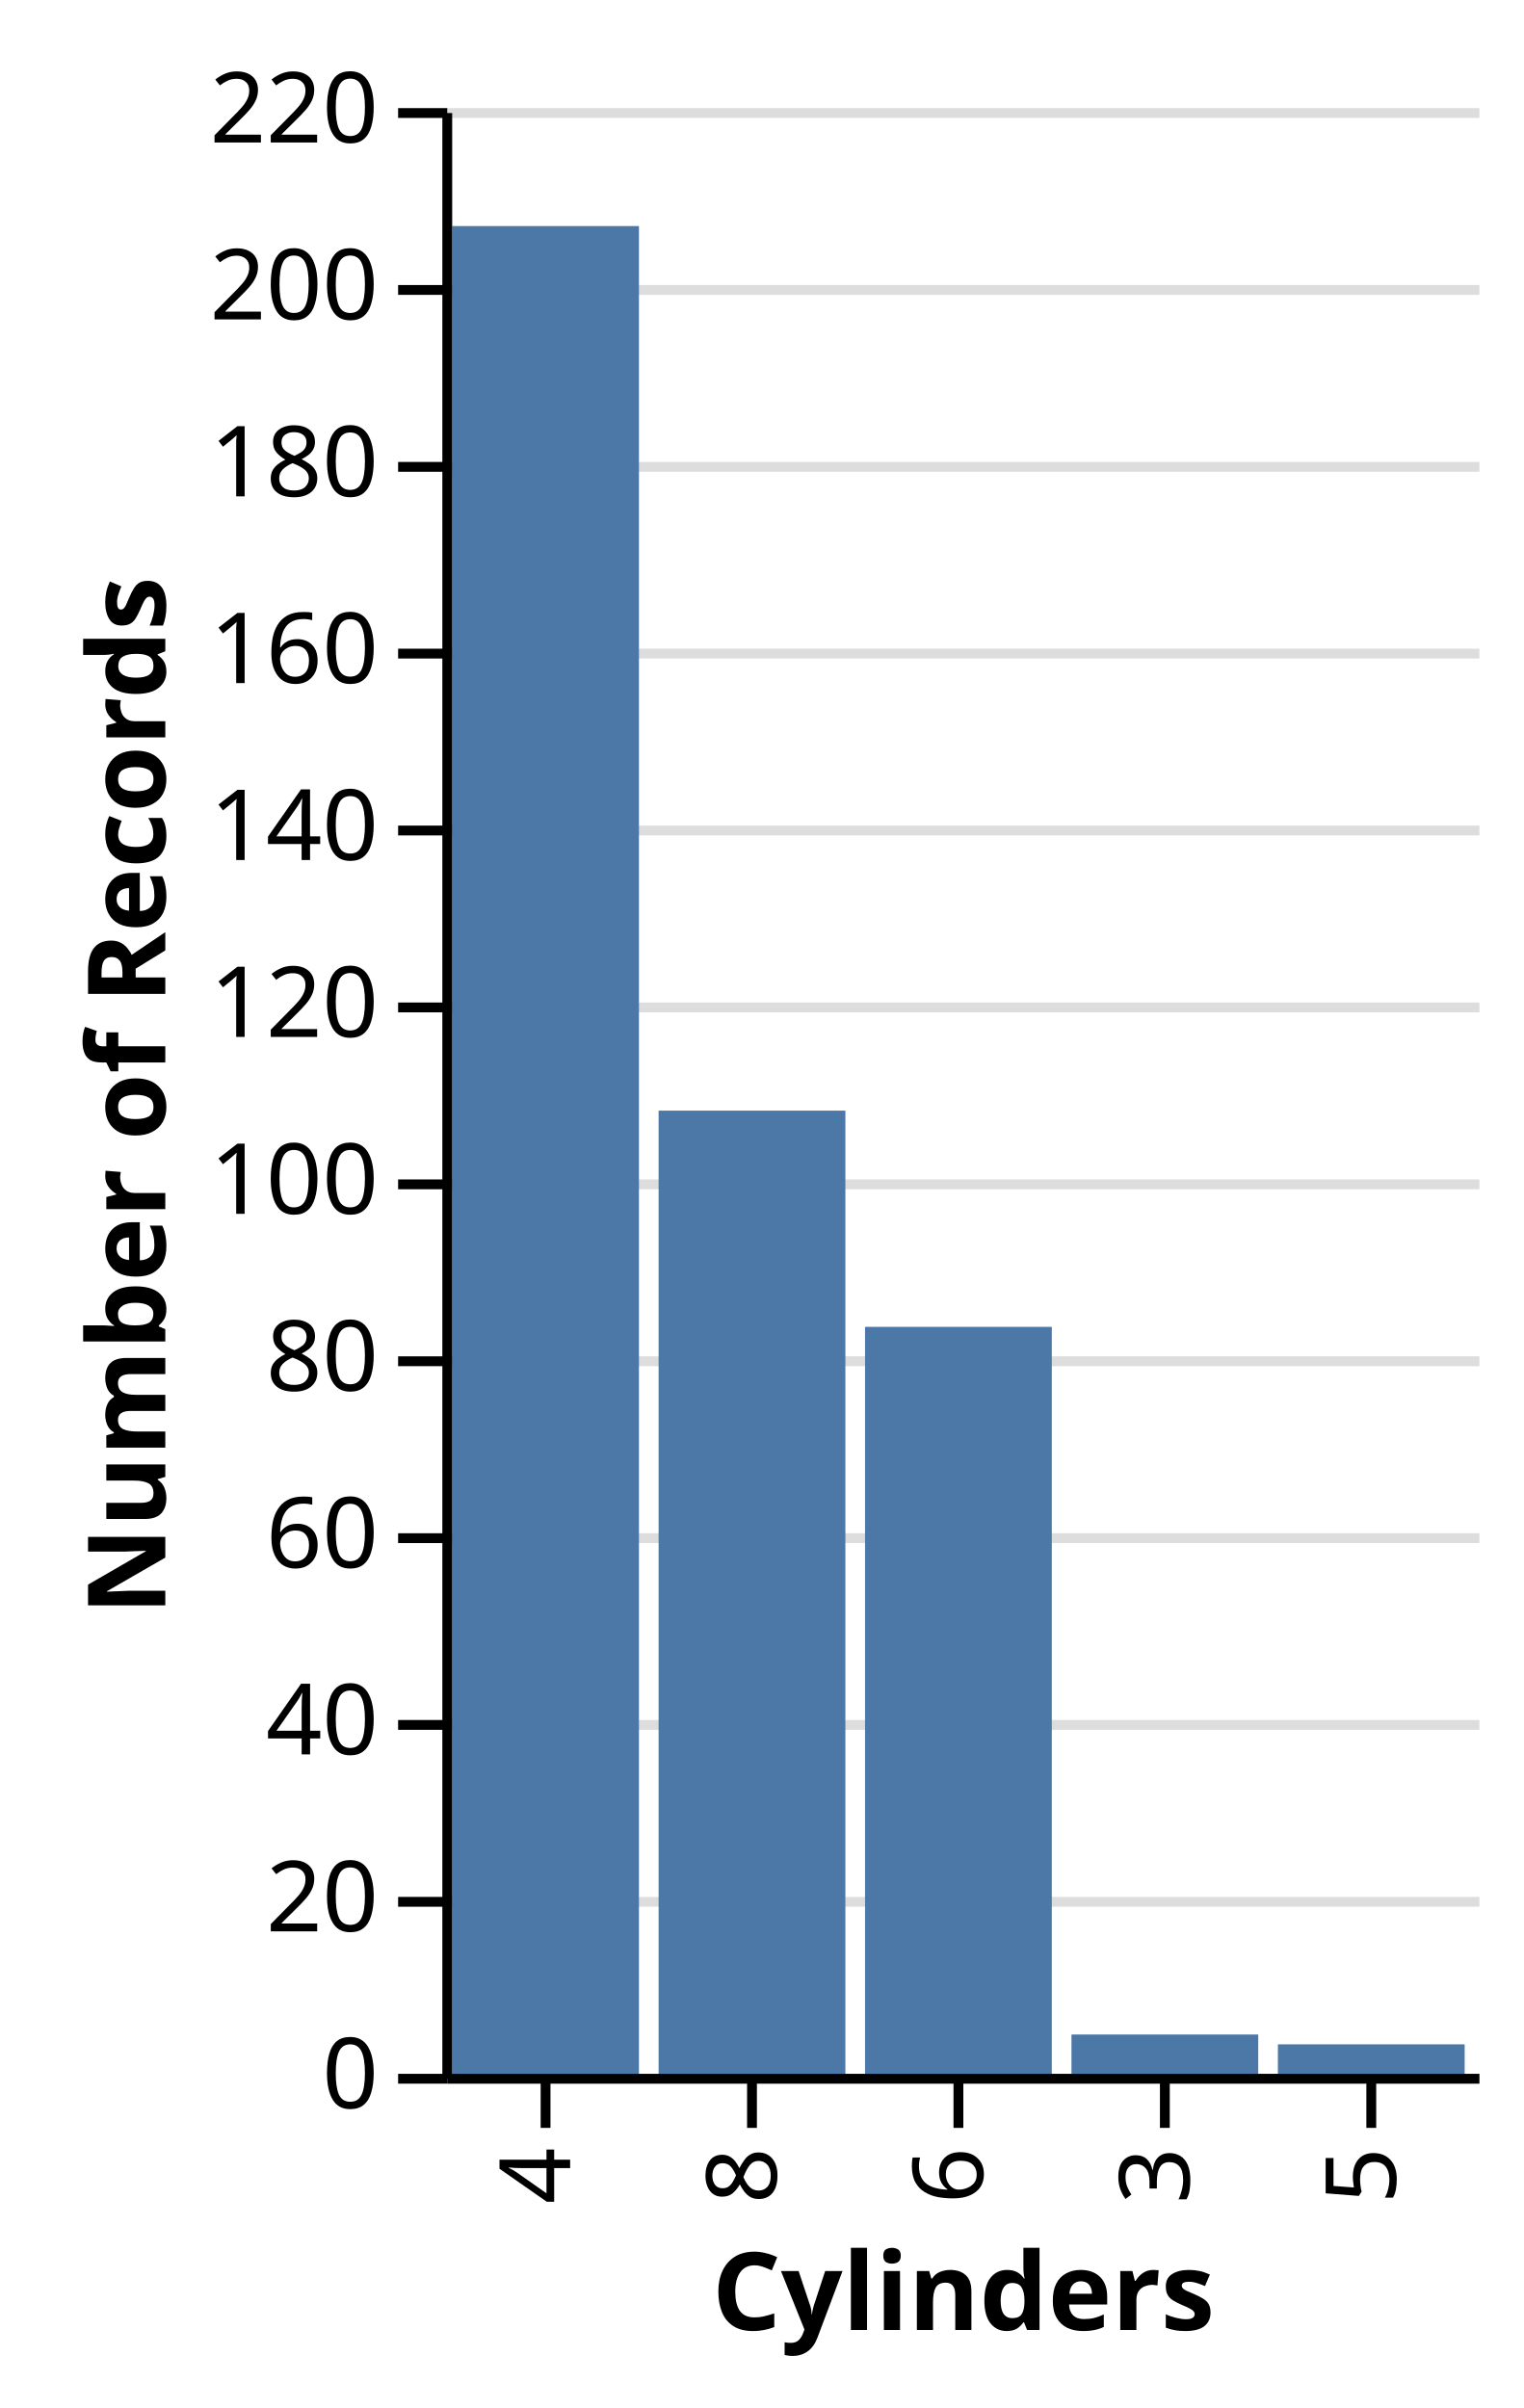
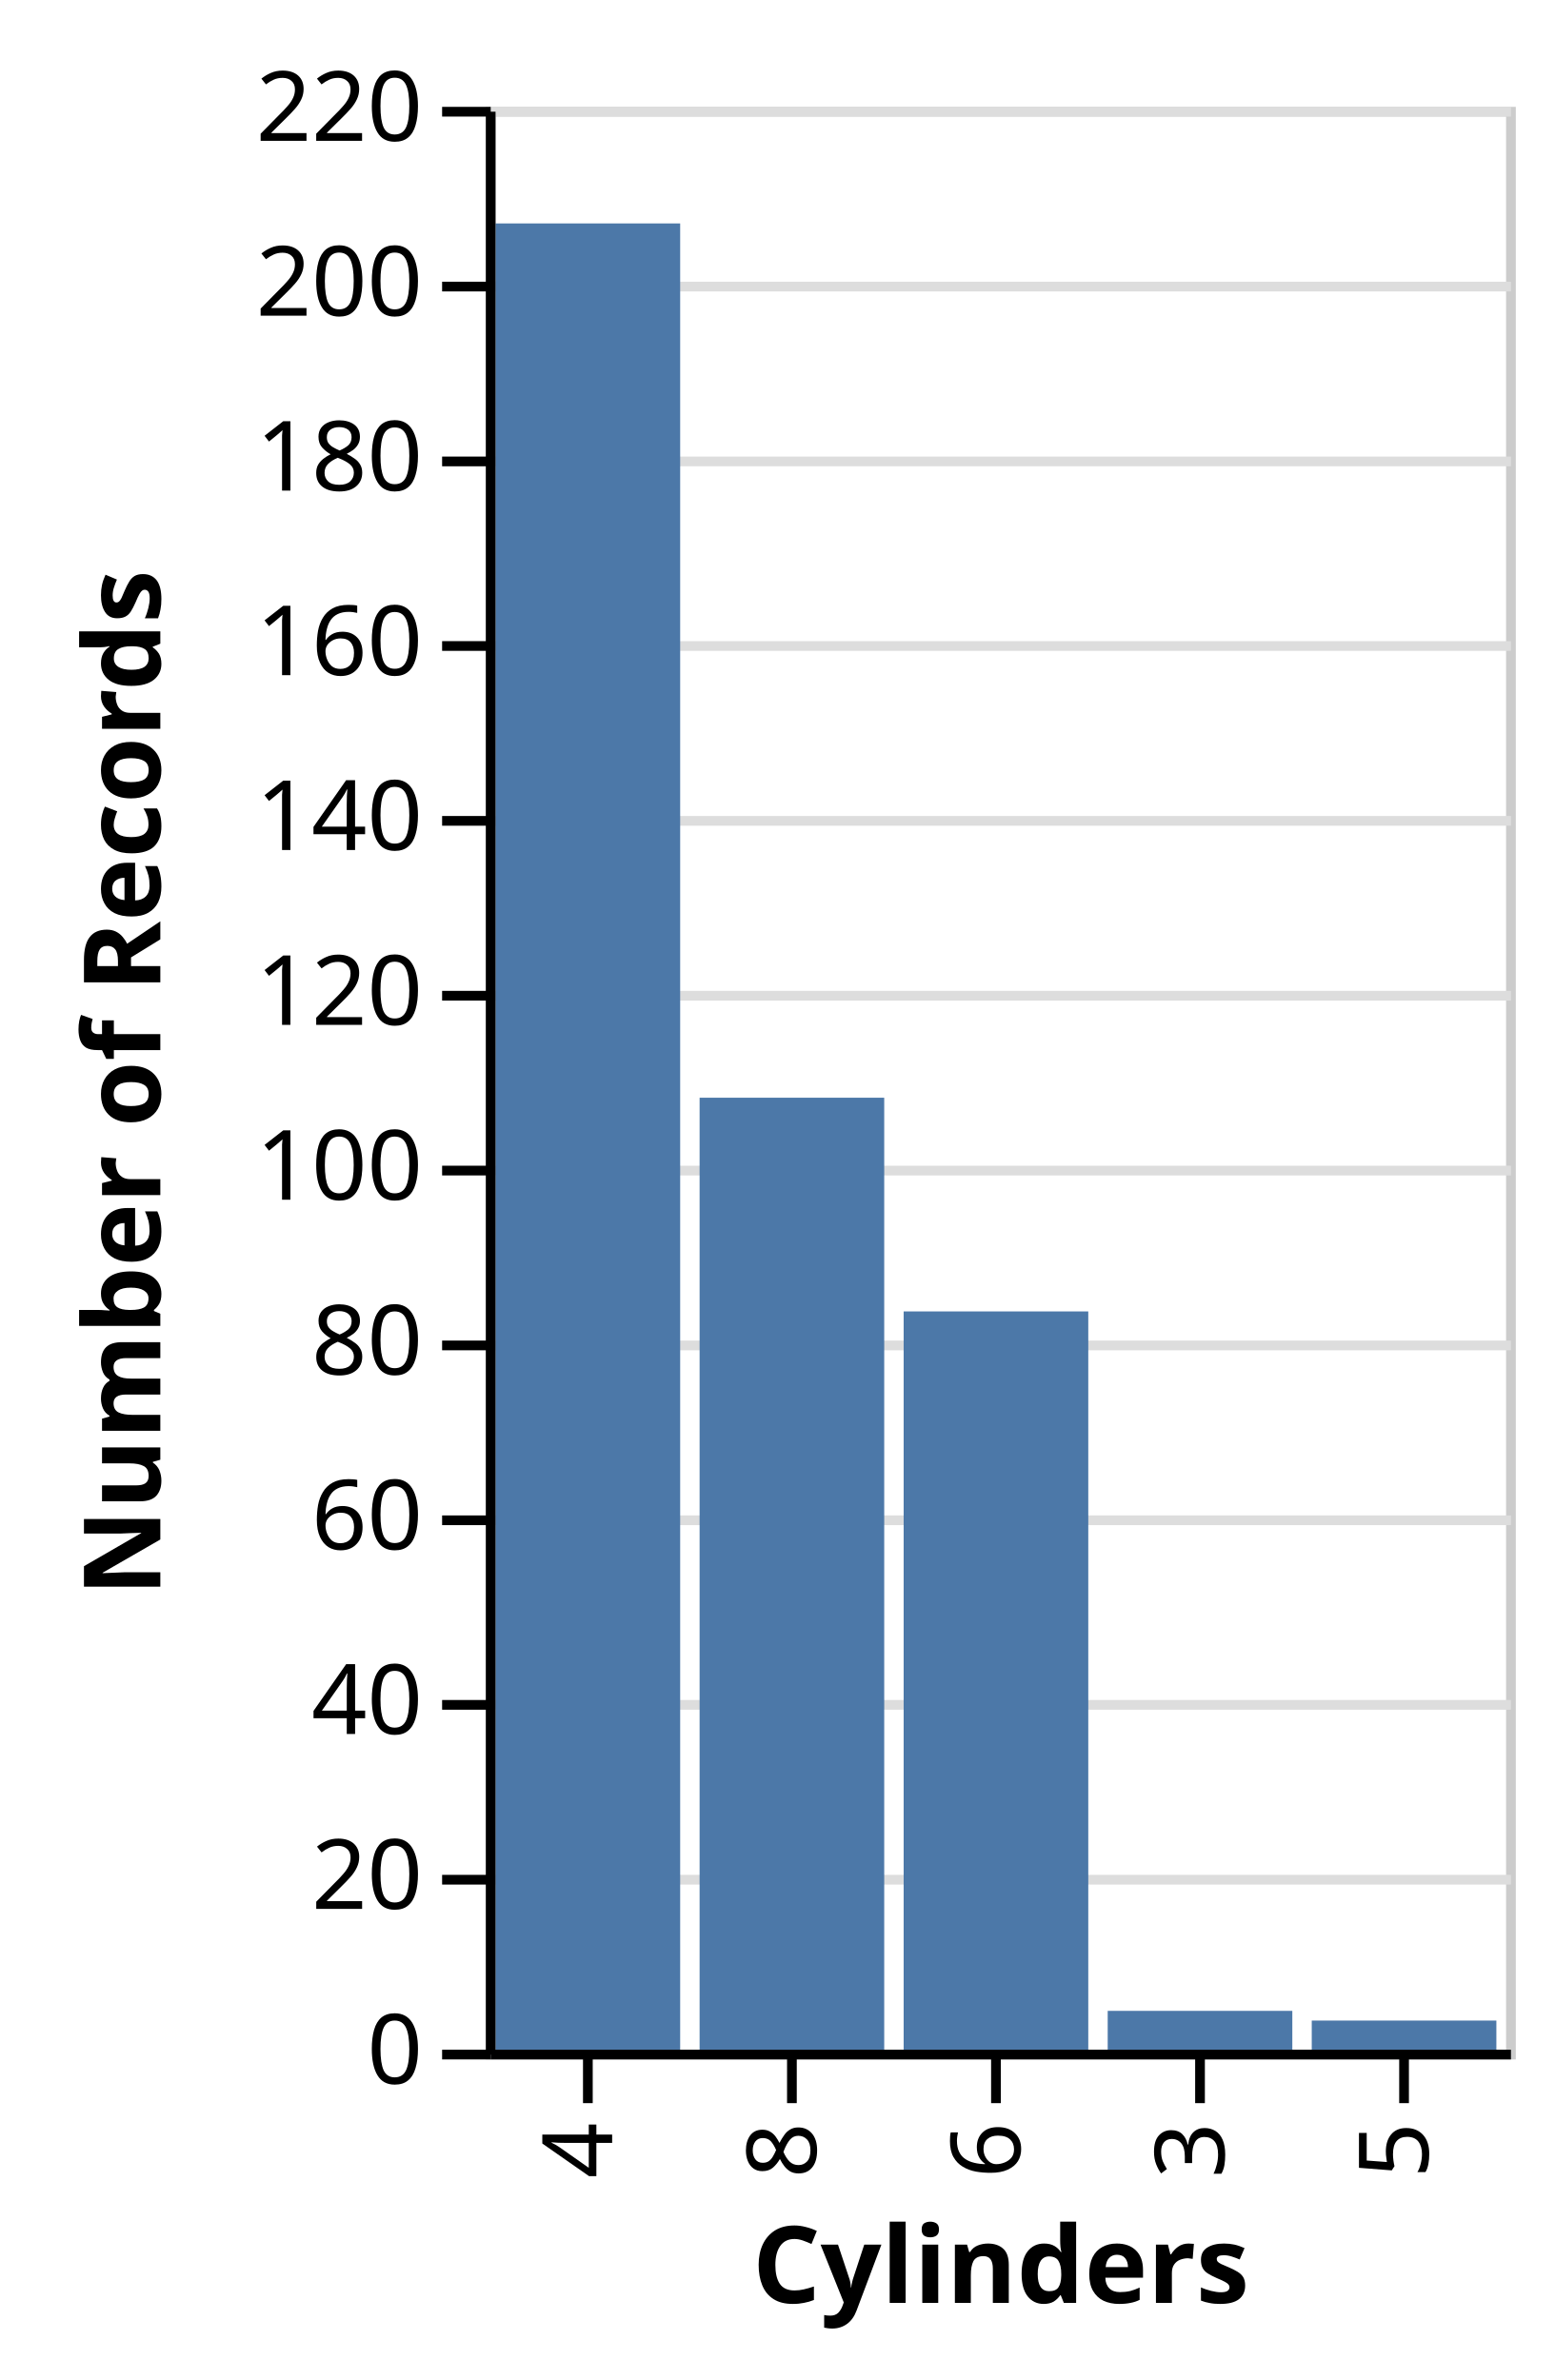
- <svg xmlns="http://www.w3.org/2000/svg" class="marks" width="155" height="245" viewBox="0 0 155 245" version="1.1">
-   <g transform="translate(45,11)">
+ <svg xmlns="http://www.w3.org/2000/svg" class="marks" width="160" height="245" viewBox="0 0 160 245" version="1.1">
+   <g transform="translate(50,11)">
    <g class="mark-group role-frame root">
      <g transform="translate(0,0)">
-         <path class="background" d="M0,0h105v200h-105Z" style="fill: transparent;" />
+         <path class="background" d="M0.5,0.5h105v200h-105Z" style="fill: transparent; stroke: #ccc;" />
        <g>
          <g class="mark-group role-axis">
            <g transform="translate(0.5,0.5)">
              <path class="background" d="M0,0h0v0h0Z" style="pointer-events: none; fill: none;" />
              <g>
                <g class="mark-rule role-axis-grid" style="pointer-events: none;">
                  <line transform="translate(0,200)" x2="105" y2="0" style="fill: none; stroke: #ddd; stroke-width: 1; stroke-dasharray: ; opacity: 1;" />
                  <line transform="translate(0,182)" x2="105" y2="0" style="fill: none; stroke: #ddd; stroke-width: 1; stroke-dasharray: ; opacity: 1;" />
                  <line transform="translate(0,164)" x2="105" y2="0" style="fill: none; stroke: #ddd; stroke-width: 1; stroke-dasharray: ; opacity: 1;" />
                  <line transform="translate(0,145)" x2="105" y2="0" style="fill: none; stroke: #ddd; stroke-width: 1; stroke-dasharray: ; opacity: 1;" />
                  <line transform="translate(0,127)" x2="105" y2="0" style="fill: none; stroke: #ddd; stroke-width: 1; stroke-dasharray: ; opacity: 1;" />
                  <line transform="translate(0,109)" x2="105" y2="0" style="fill: none; stroke: #ddd; stroke-width: 1; stroke-dasharray: ; opacity: 1;" />
                  <line transform="translate(0,91)" x2="105" y2="0" style="fill: none; stroke: #ddd; stroke-width: 1; stroke-dasharray: ; opacity: 1;" />
                  <line transform="translate(0,73)" x2="105" y2="0" style="fill: none; stroke: #ddd; stroke-width: 1; stroke-dasharray: ; opacity: 1;" />
                  <line transform="translate(0,55)" x2="105" y2="0" style="fill: none; stroke: #ddd; stroke-width: 1; stroke-dasharray: ; opacity: 1;" />
                  <line transform="translate(0,36)" x2="105" y2="0" style="fill: none; stroke: #ddd; stroke-width: 1; stroke-dasharray: ; opacity: 1;" />
                  <line transform="translate(0,18)" x2="105" y2="0" style="fill: none; stroke: #ddd; stroke-width: 1; stroke-dasharray: ; opacity: 1;" />
                  <line transform="translate(0,0)" x2="105" y2="0" style="fill: none; stroke: #ddd; stroke-width: 1; stroke-dasharray: ; opacity: 1;" />
                </g>
              </g>
            </g>
          </g>
          <g class="mark-rect role-bar marks">
            <path d="M22,102h19v98h-19Z" style="fill: #4c78a8;" />
            <path d="M1,12h19v188h-19Z" style="fill: #4c78a8;" />
            <path d="M43,124h19v76h-19Z" style="fill: #4c78a8;" />
            <path d="M64,196h19v4h-19Z" style="fill: #4c78a8;" />
            <path d="M85,197h19v3h-19Z" style="fill: #4c78a8;" />
          </g>
          <g class="mark-group role-axis">
            <g transform="translate(0.5,200.5)">
              <path class="background" d="M0,0h0v0h0Z" style="pointer-events: none; fill: none;" />
              <g>
                <g class="mark-rule role-axis-tick" style="pointer-events: none;">
                  <line transform="translate(10,0)" x2="0" y2="5" style="fill: none; stroke: #000; stroke-width: 1; opacity: 1;" />
                  <line transform="translate(31,0)" x2="0" y2="5" style="fill: none; stroke: #000; stroke-width: 1; opacity: 1;" />
                  <line transform="translate(52,0)" x2="0" y2="5" style="fill: none; stroke: #000; stroke-width: 1; opacity: 1;" />
                  <line transform="translate(73,0)" x2="0" y2="5" style="fill: none; stroke: #000; stroke-width: 1; opacity: 1;" />
                  <line transform="translate(94,0)" x2="0" y2="5" style="fill: none; stroke: #000; stroke-width: 1; opacity: 1;" />
                </g>
                <g class="mark-text role-axis-label" style="pointer-events: none;">
                  <text text-anchor="end" transform="translate(9.5,7) rotate(270) translate(0,3)" style="font: 10px sans-serif; fill: #000; opacity: 1;">4</text>
                  <text text-anchor="end" transform="translate(30.5,7) rotate(270) translate(0,3)" style="font: 10px sans-serif; fill: #000; opacity: 1;">8</text>
                  <text text-anchor="end" transform="translate(51.5,7) rotate(270) translate(0,3)" style="font: 10px sans-serif; fill: #000; opacity: 1;">6</text>
                  <text text-anchor="end" transform="translate(72.5,7) rotate(270) translate(0,3)" style="font: 10px sans-serif; fill: #000; opacity: 1;">3</text>
                  <text text-anchor="end" transform="translate(93.5,7) rotate(270) translate(0,3)" style="font: 10px sans-serif; fill: #000; opacity: 1;">5</text>
                </g>
                <g class="mark-rule role-axis-domain" style="pointer-events: none;">
                  <line transform="translate(0,0)" x2="105" y2="0" style="fill: none; stroke: #000; stroke-width: 1; opacity: 1;" />
                </g>
                <g class="mark-text role-axis-title" style="pointer-events: none;">
                  <text text-anchor="middle" transform="translate(52.5,25.56152)" style="font: bold 11px sans-serif; fill: #000; opacity: 1;">Cylinders</text>
                </g>
              </g>
            </g>
          </g>
          <g class="mark-group role-axis">
            <g transform="translate(0.5,0.5)">
              <path class="background" d="M0,0h0v0h0Z" style="pointer-events: none; fill: none;" />
              <g>
                <g class="mark-rule role-axis-tick" style="pointer-events: none;">
                  <line transform="translate(0,200)" x2="-5" y2="0" style="fill: none; stroke: #000; stroke-width: 1; opacity: 1;" />
                  <line transform="translate(0,182)" x2="-5" y2="0" style="fill: none; stroke: #000; stroke-width: 1; opacity: 1;" />
                  <line transform="translate(0,164)" x2="-5" y2="0" style="fill: none; stroke: #000; stroke-width: 1; opacity: 1;" />
                  <line transform="translate(0,145)" x2="-5" y2="0" style="fill: none; stroke: #000; stroke-width: 1; opacity: 1;" />
                  <line transform="translate(0,127)" x2="-5" y2="0" style="fill: none; stroke: #000; stroke-width: 1; opacity: 1;" />
                  <line transform="translate(0,109)" x2="-5" y2="0" style="fill: none; stroke: #000; stroke-width: 1; opacity: 1;" />
                  <line transform="translate(0,91)" x2="-5" y2="0" style="fill: none; stroke: #000; stroke-width: 1; opacity: 1;" />
                  <line transform="translate(0,73)" x2="-5" y2="0" style="fill: none; stroke: #000; stroke-width: 1; opacity: 1;" />
                  <line transform="translate(0,55)" x2="-5" y2="0" style="fill: none; stroke: #000; stroke-width: 1; opacity: 1;" />
                  <line transform="translate(0,36)" x2="-5" y2="0" style="fill: none; stroke: #000; stroke-width: 1; opacity: 1;" />
                  <line transform="translate(0,18)" x2="-5" y2="0" style="fill: none; stroke: #000; stroke-width: 1; opacity: 1;" />
                  <line transform="translate(0,0)" x2="-5" y2="0" style="fill: none; stroke: #000; stroke-width: 1; opacity: 1;" />
                </g>
                <g class="mark-text role-axis-label" style="pointer-events: none;">
                  <text text-anchor="end" transform="translate(-7,203)" style="font: 10px sans-serif; fill: #000; opacity: 1;">0</text>
                  <text text-anchor="end" transform="translate(-7,185)" style="font: 10px sans-serif; fill: #000; opacity: 1;">20</text>
                  <text text-anchor="end" transform="translate(-7,167)" style="font: 10px sans-serif; fill: #000; opacity: 1;">40</text>
                  <text text-anchor="end" transform="translate(-7,148)" style="font: 10px sans-serif; fill: #000; opacity: 1;">60</text>
                  <text text-anchor="end" transform="translate(-7,130)" style="font: 10px sans-serif; fill: #000; opacity: 1;">80</text>
                  <text text-anchor="end" transform="translate(-7,112)" style="font: 10px sans-serif; fill: #000; opacity: 1;">100</text>
                  <text text-anchor="end" transform="translate(-7,94)" style="font: 10px sans-serif; fill: #000; opacity: 1;">120</text>
                  <text text-anchor="end" transform="translate(-7,76)" style="font: 10px sans-serif; fill: #000; opacity: 1;">140</text>
                  <text text-anchor="end" transform="translate(-7,58)" style="font: 10px sans-serif; fill: #000; opacity: 1;">160</text>
                  <text text-anchor="end" transform="translate(-7,39)" style="font: 10px sans-serif; fill: #000; opacity: 1;">180</text>
                  <text text-anchor="end" transform="translate(-7,21)" style="font: 10px sans-serif; fill: #000; opacity: 1;">200</text>
                  <text text-anchor="end" transform="translate(-7,3)" style="font: 10px sans-serif; fill: #000; opacity: 1;">220</text>
                </g>
                <g class="mark-rule role-axis-domain" style="pointer-events: none;">
                  <line transform="translate(0,200)" x2="0" y2="-200" style="fill: none; stroke: #000; stroke-width: 1; opacity: 1;" />
                </g>
                <g class="mark-text role-axis-title" style="pointer-events: none;">
-                   <text text-anchor="middle" transform="translate(-26.68457,100) rotate(-90) translate(0,-2)" style="font: bold 11px sans-serif; fill: #000; opacity: 1;">Number of Records</text>
+                   <text text-anchor="middle" transform="translate(-32,100) rotate(-90) translate(0,-2)" style="font: bold 11px sans-serif; fill: #000; opacity: 1;">Number of Records</text>
                </g>
              </g>
            </g>
          </g>
        </g>
      </g>
    </g>
  </g>
</svg>
